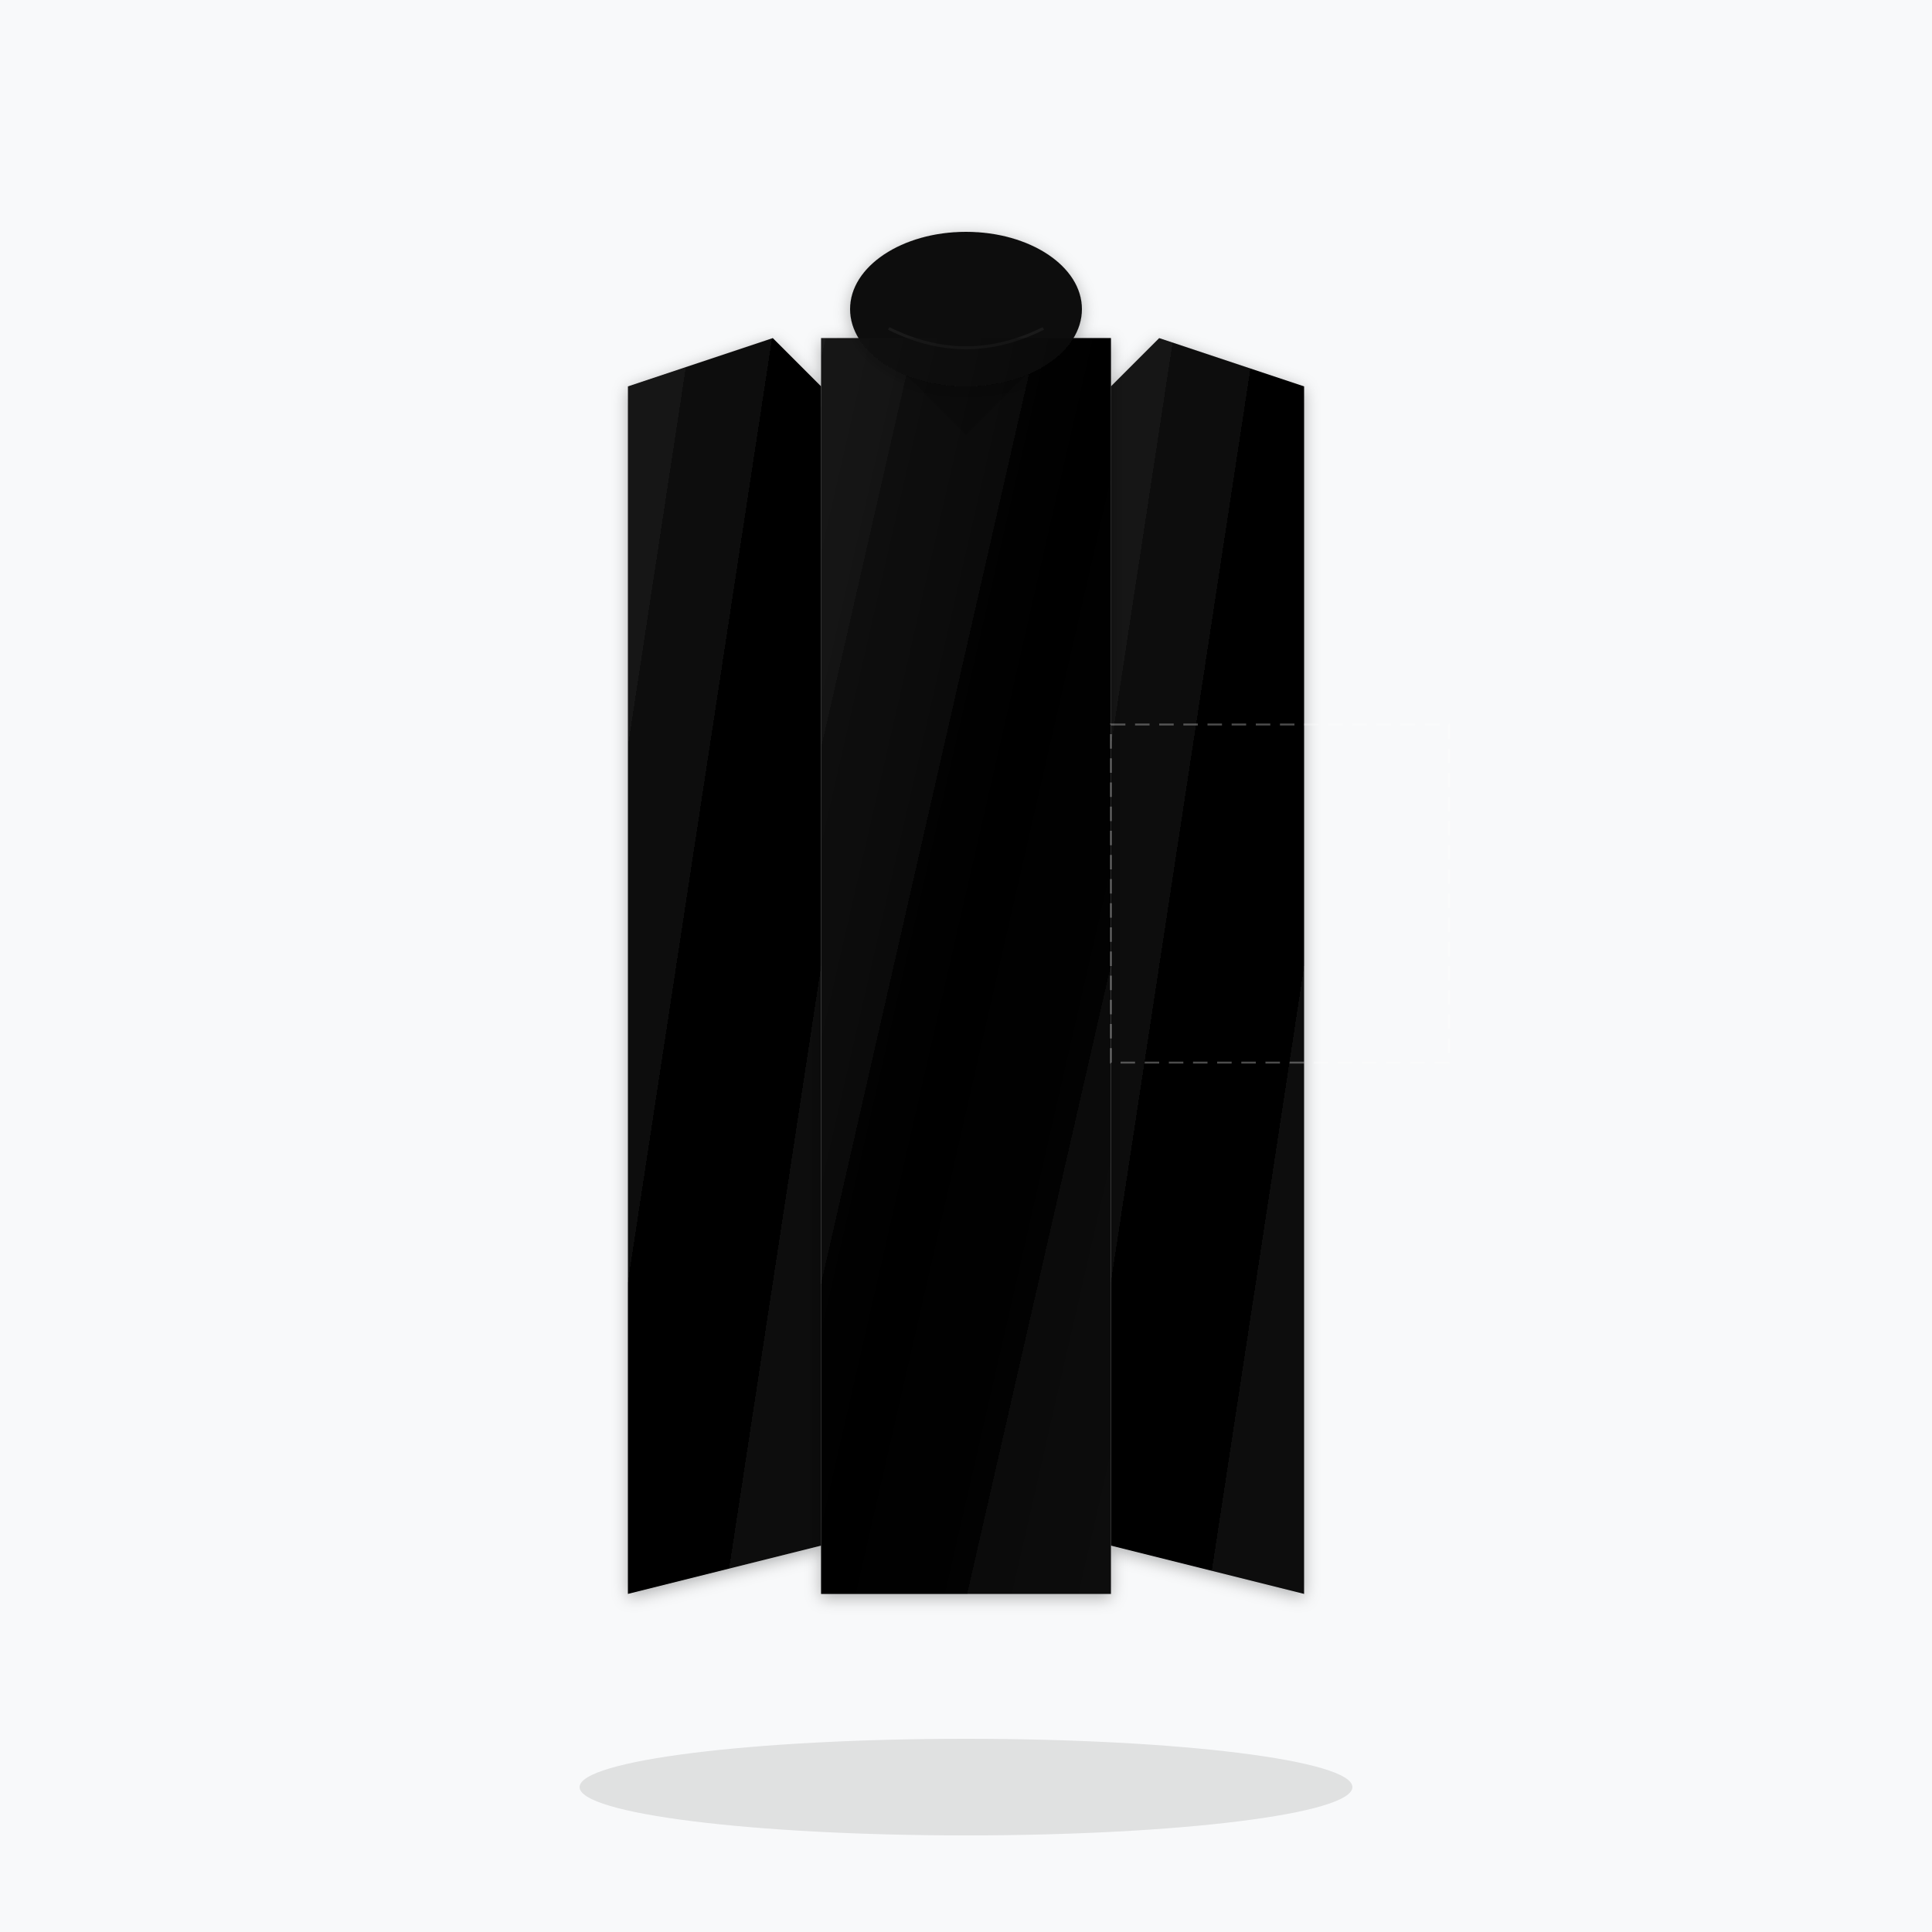
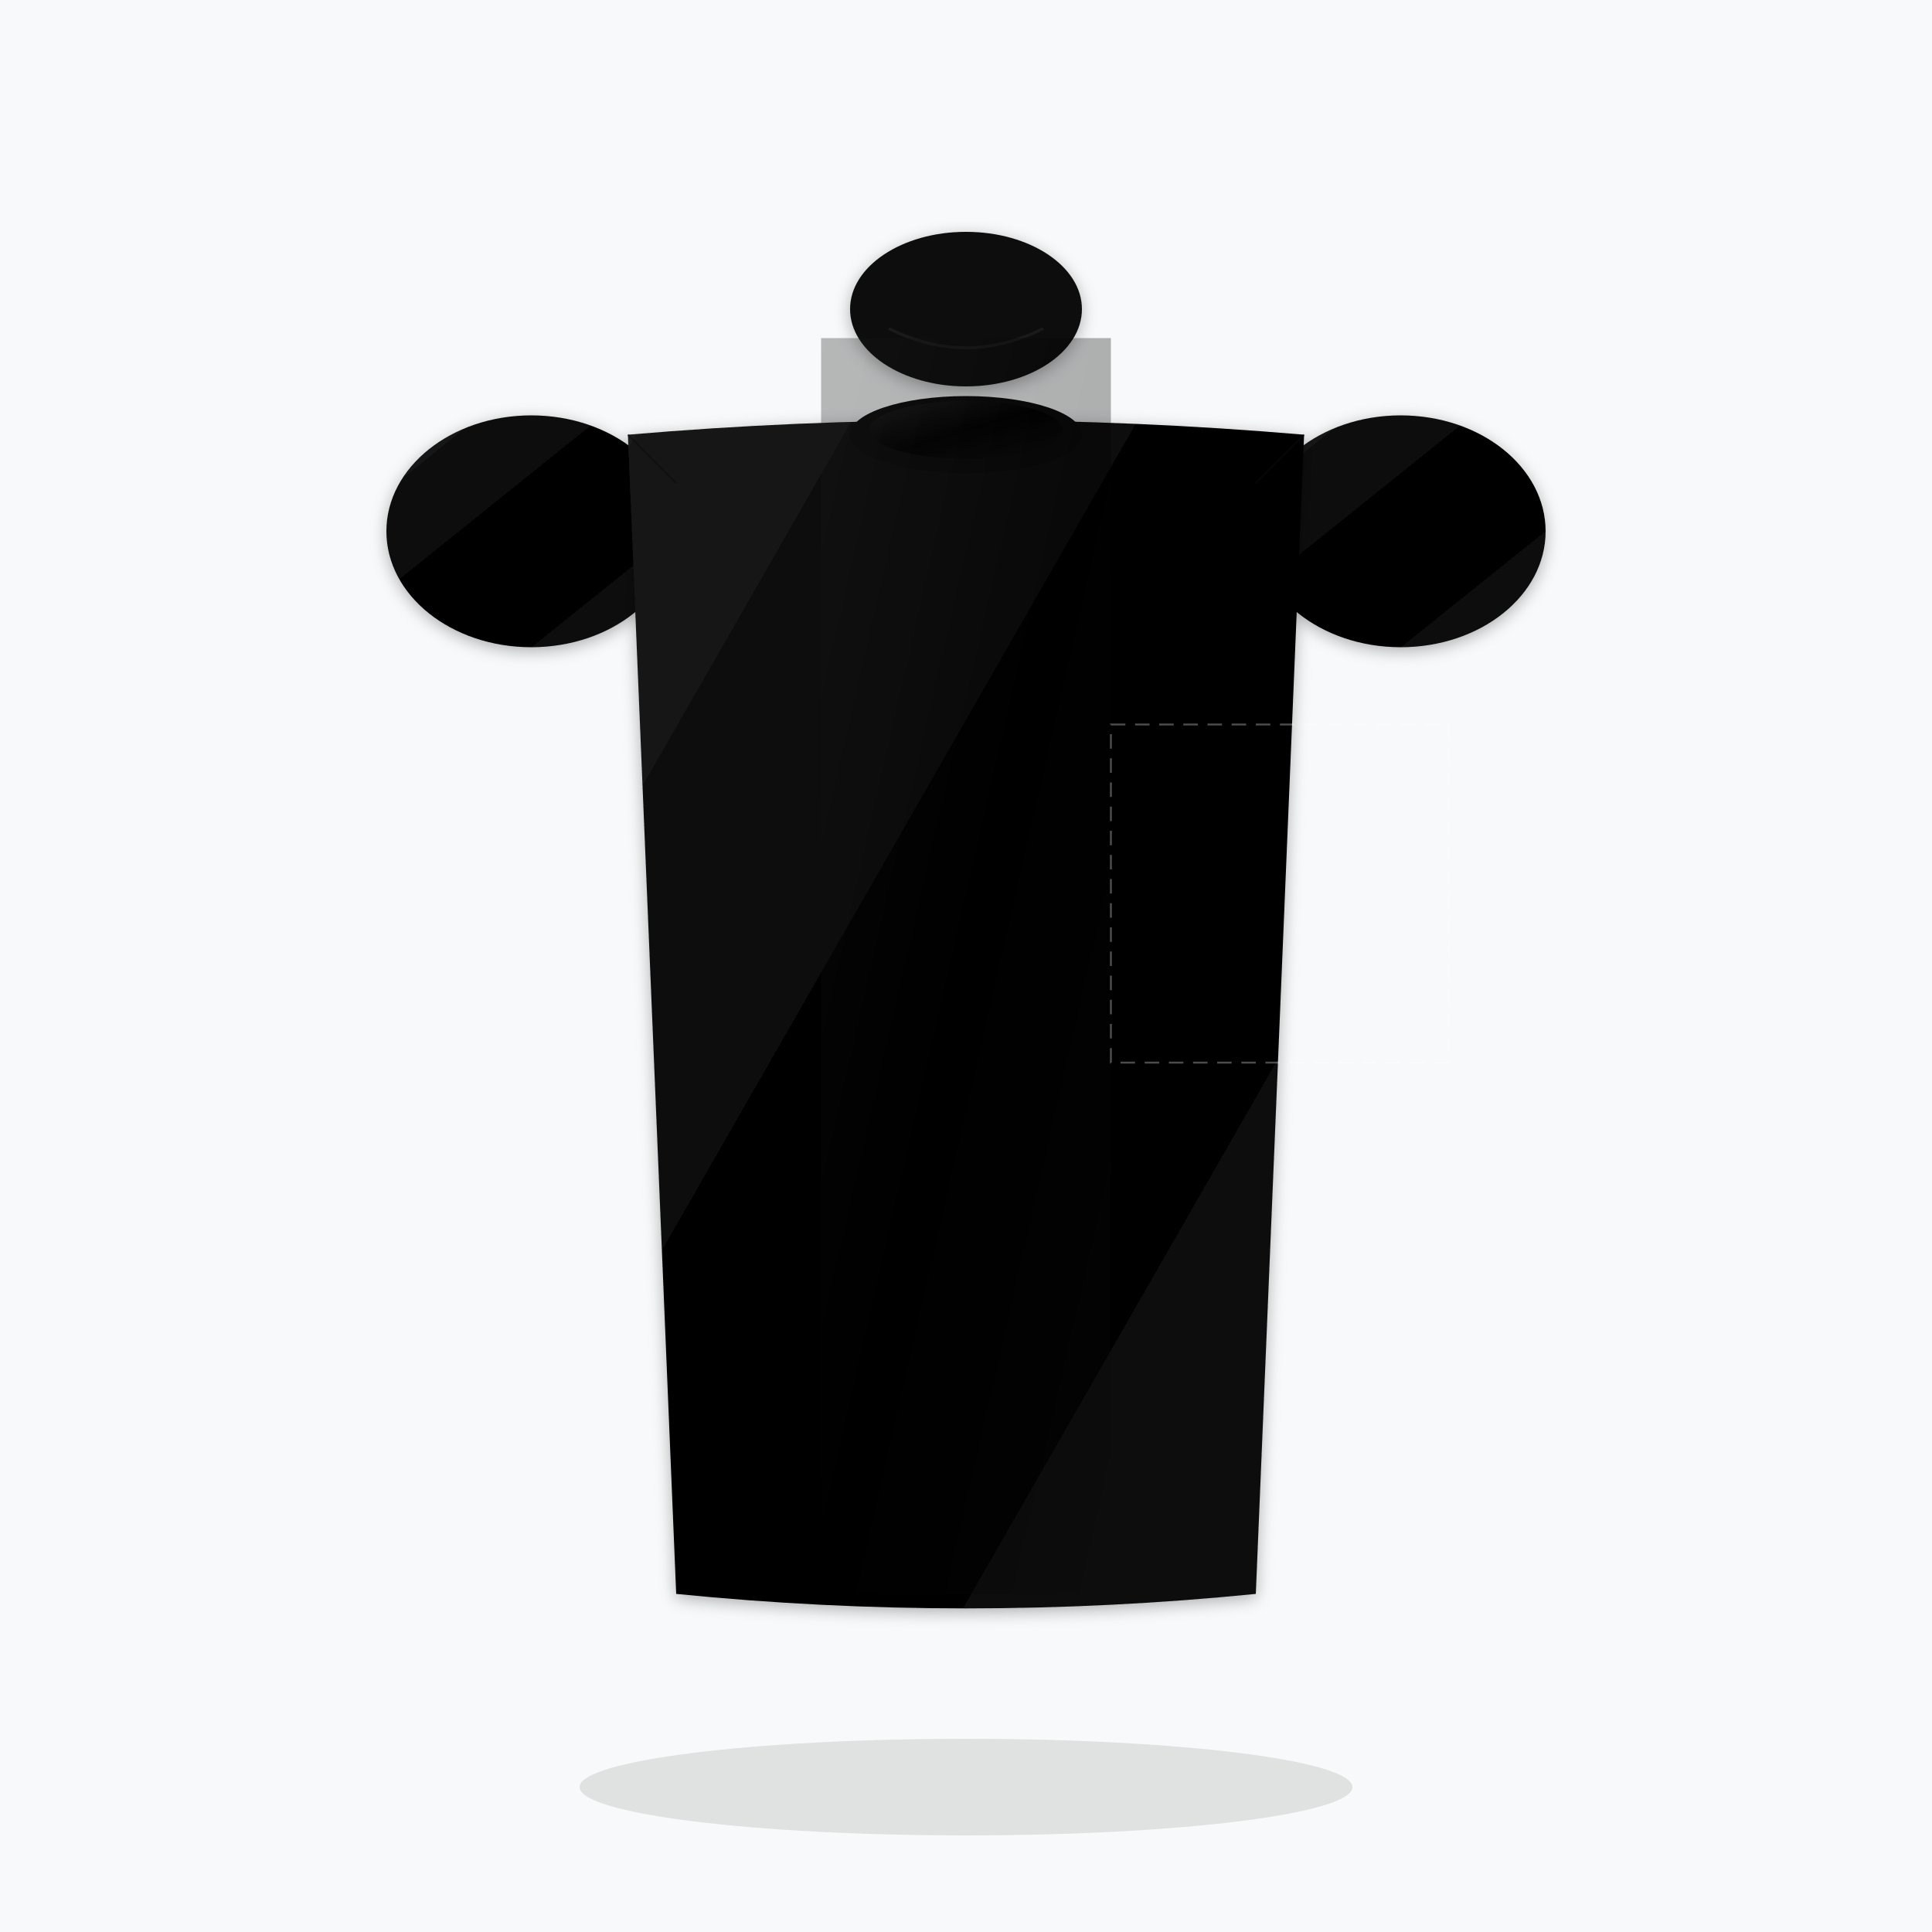
<svg xmlns="http://www.w3.org/2000/svg" width="2000" height="2000">
  <defs>
    <linearGradient id="fabrichoodie_front.svg" x1="0%" y1="0%" x2="100%" y2="100%">
      <stop offset="0%" style="stop-color:#1a1a1a;stop-opacity:1" />
      <stop offset="50%" style="stop-color:#000000;stop-opacity:1" />
      <stop offset="100%" style="stop-color:#0d0d0d;stop-opacity:1" />
    </linearGradient>
    <filter id="shadow">
      <feGaussianBlur in="SourceAlpha" stdDeviation="8" />
      <feOffset dx="0" dy="4" result="offsetblur" />
      <feComponentTransfer>
        <feFuncA type="linear" slope="0.3" />
      </feComponentTransfer>
      <feMerge>
        <feMergeNode />
        <feMergeNode in="SourceGraphic" />
      </feMerge>
    </filter>
  </defs>
  <rect width="2000" height="2000" fill="#f8f9fa" />
  <ellipse cx="1000" cy="1850" rx="400" ry="50" fill="#000000" opacity="0.1" />
-   <path d="M 650 400 L 800 350 L 850 400 L 850 1600 L 650 1650 Z" fill="url(#fabrichoodie_front.svg)" filter="url(#shadow)" />
-   <path d="M 1350 400 L 1200 350 L 1150 400 L 1150 1600 L 1350 1650 Z" fill="url(#fabrichoodie_front.svg)" filter="url(#shadow)" />
-   <rect x="850" y="350" width="300" height="1300" fill="url(#fabrichoodie_front.svg)" filter="url(#shadow)" />
-   <path d="M 900 350 L 1000 450 L 1100 350 L 1000 350 Z" fill="#0a0a0a" />
+   <ellipse cx="550" cy="550" rx="150" ry="120" fill="url(#fabrichoodie_front.svg)" filter="url(#shadow)" />
+   <ellipse cx="1450" cy="550" rx="150" ry="120" fill="url(#fabrichoodie_front.svg)" filter="url(#shadow)" />
+   <path d="M 650 450 Q 1000 420 1350 450 L 1300 1650 Q 1000 1680 700 1650 Z" fill="url(#fabrichoodie_front.svg)" filter="url(#shadow)" />
+   <ellipse cx="1000" cy="450" rx="120" ry="40" fill="#0a0a0a" />
+   <ellipse cx="1000" cy="445" rx="100" ry="30" fill="url(#fabrichoodie_front.svg)" />
+   <line x1="650" y1="450" x2="700" y2="500" stroke="#0a0a0a" stroke-width="2" opacity="0.5" />
+   <line x1="1350" y1="450" x2="1300" y2="500" stroke="#0a0a0a" stroke-width="2" opacity="0.5" />
  <ellipse cx="1000" cy="320" rx="120" ry="80" fill="#0d0d0d" filter="url(#shadow)" />
  <path d="M 920 340 Q 1000 380 1080 340" stroke="#1a1a1a" stroke-width="3" fill="none" />
  <rect x="850" y="350" width="300" height="1300" fill="url(#fabrichoodie_front.svg)" opacity="0.3" />
  <rect x="1150" y="750" width="350" height="350" fill="none" stroke="#ffffff" stroke-width="2" stroke-dasharray="15,10" opacity="0.3" />
</svg>
